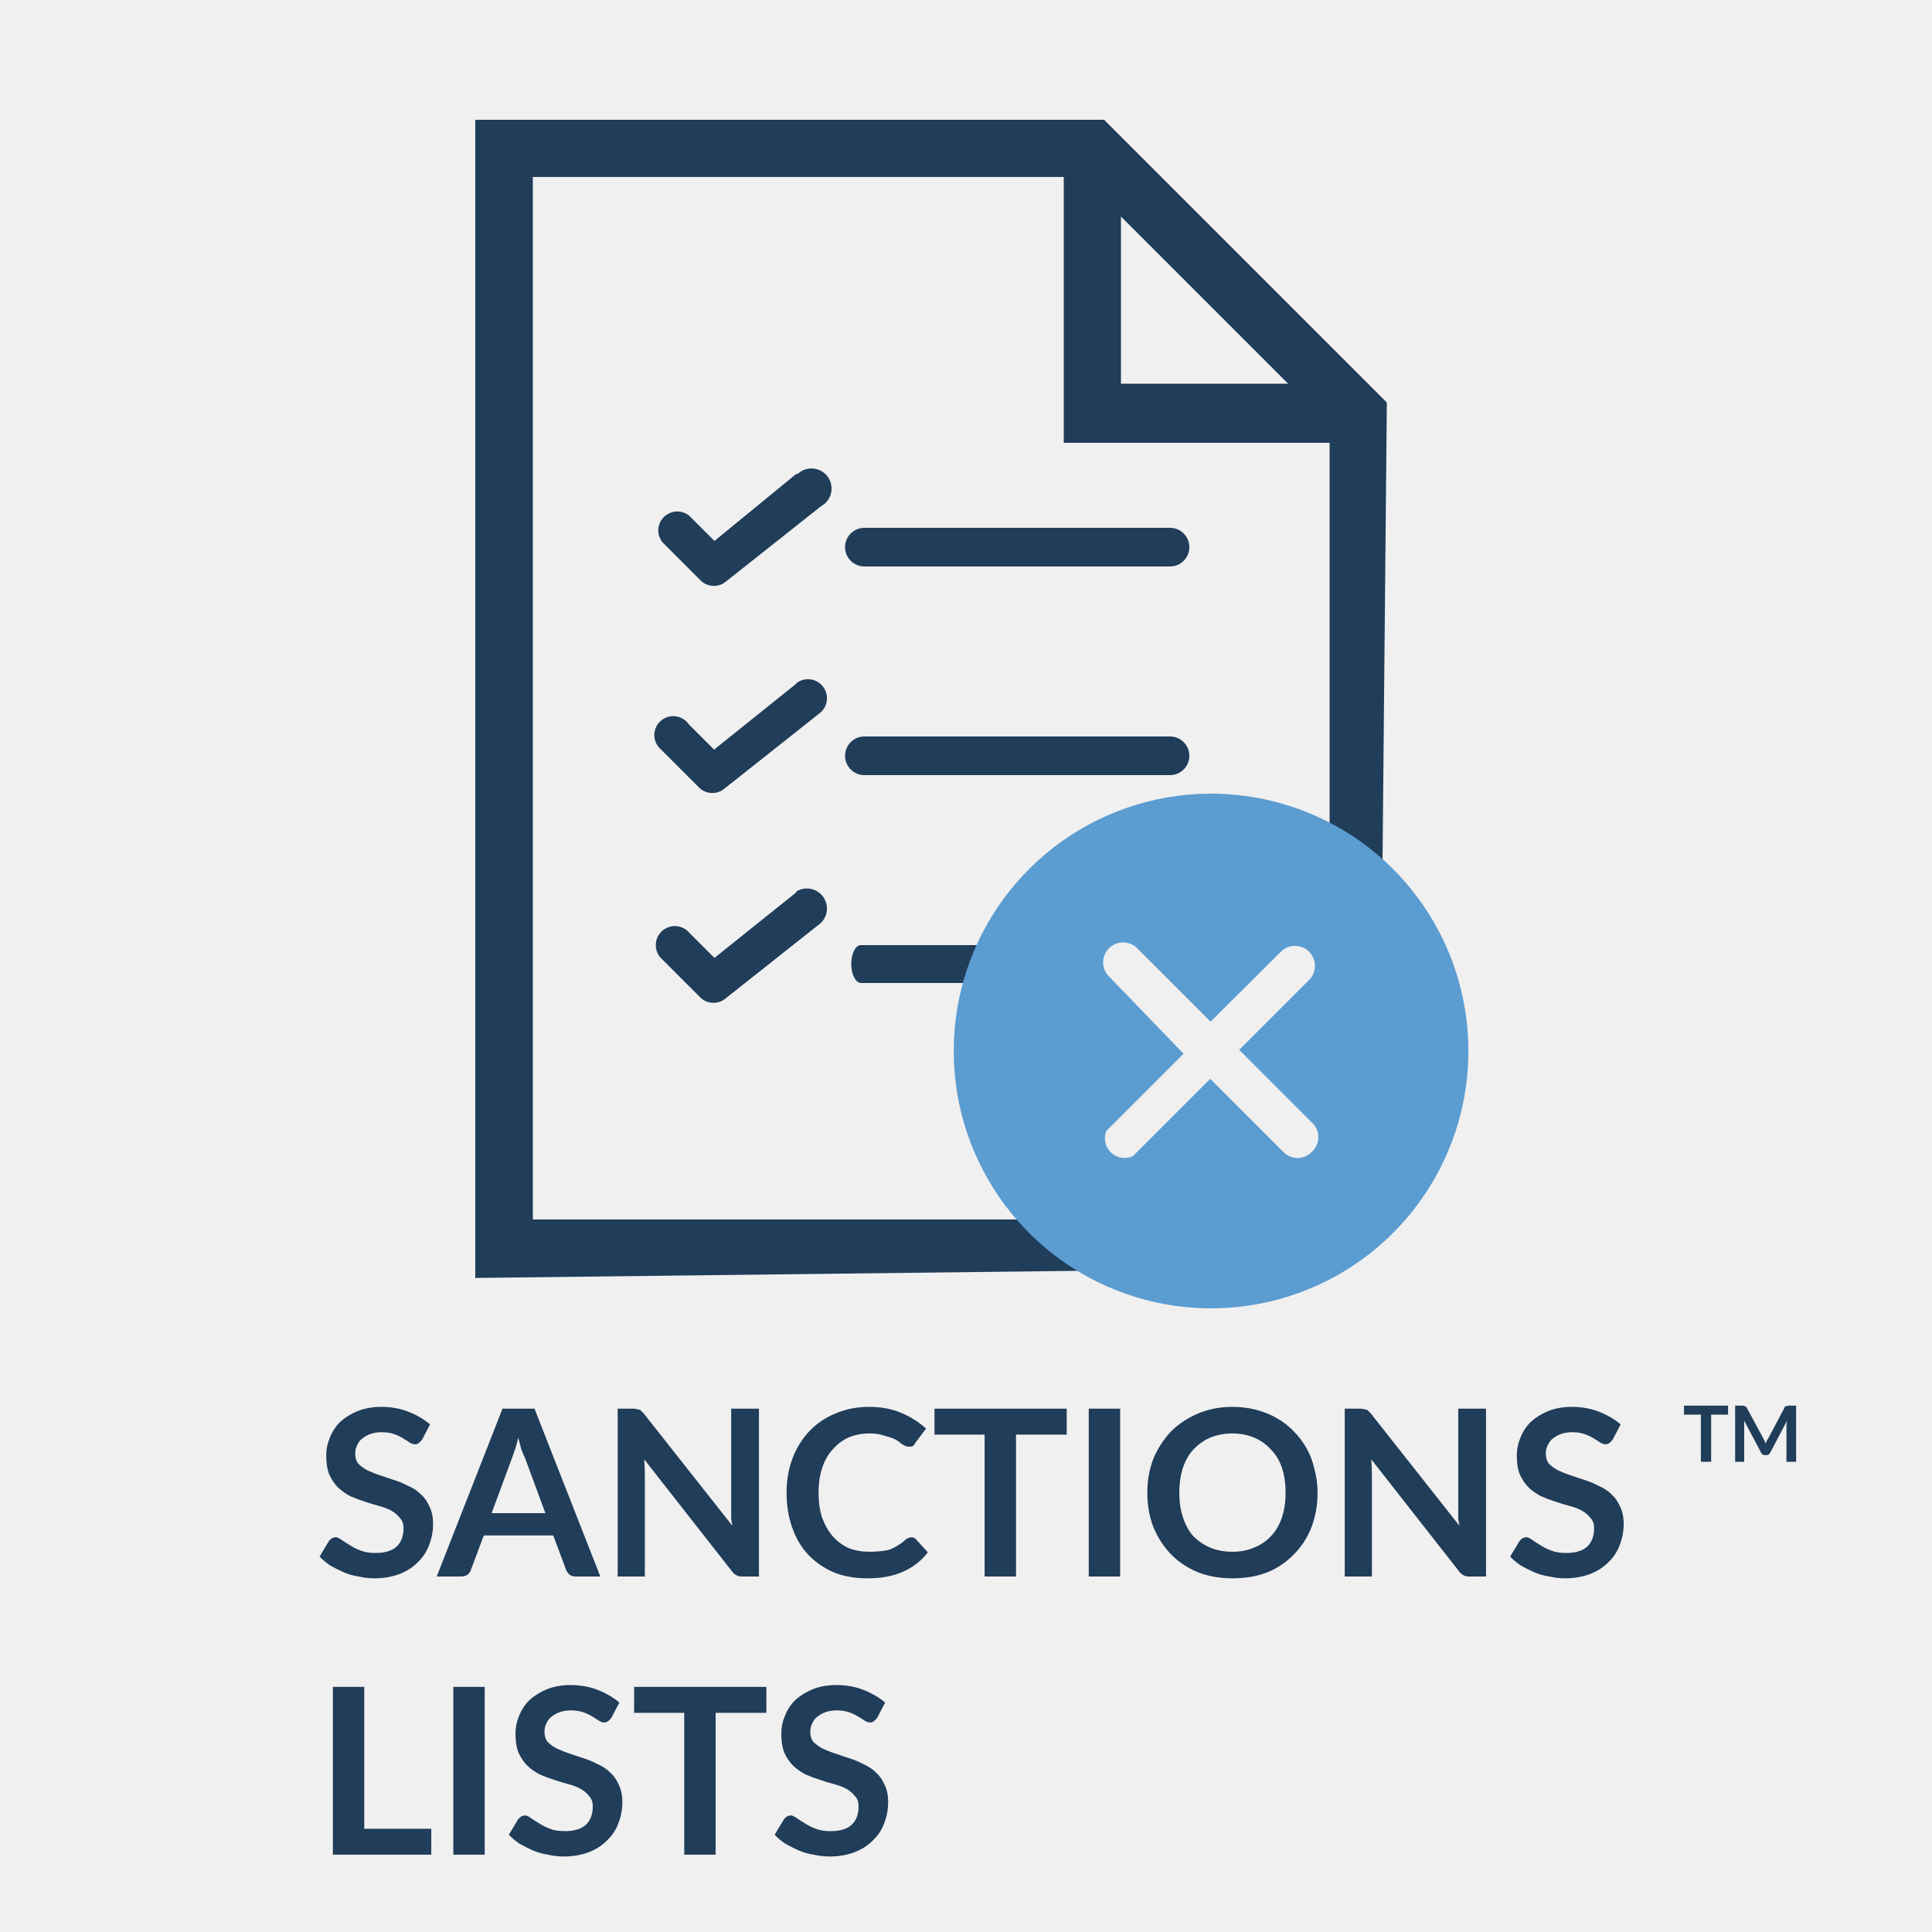
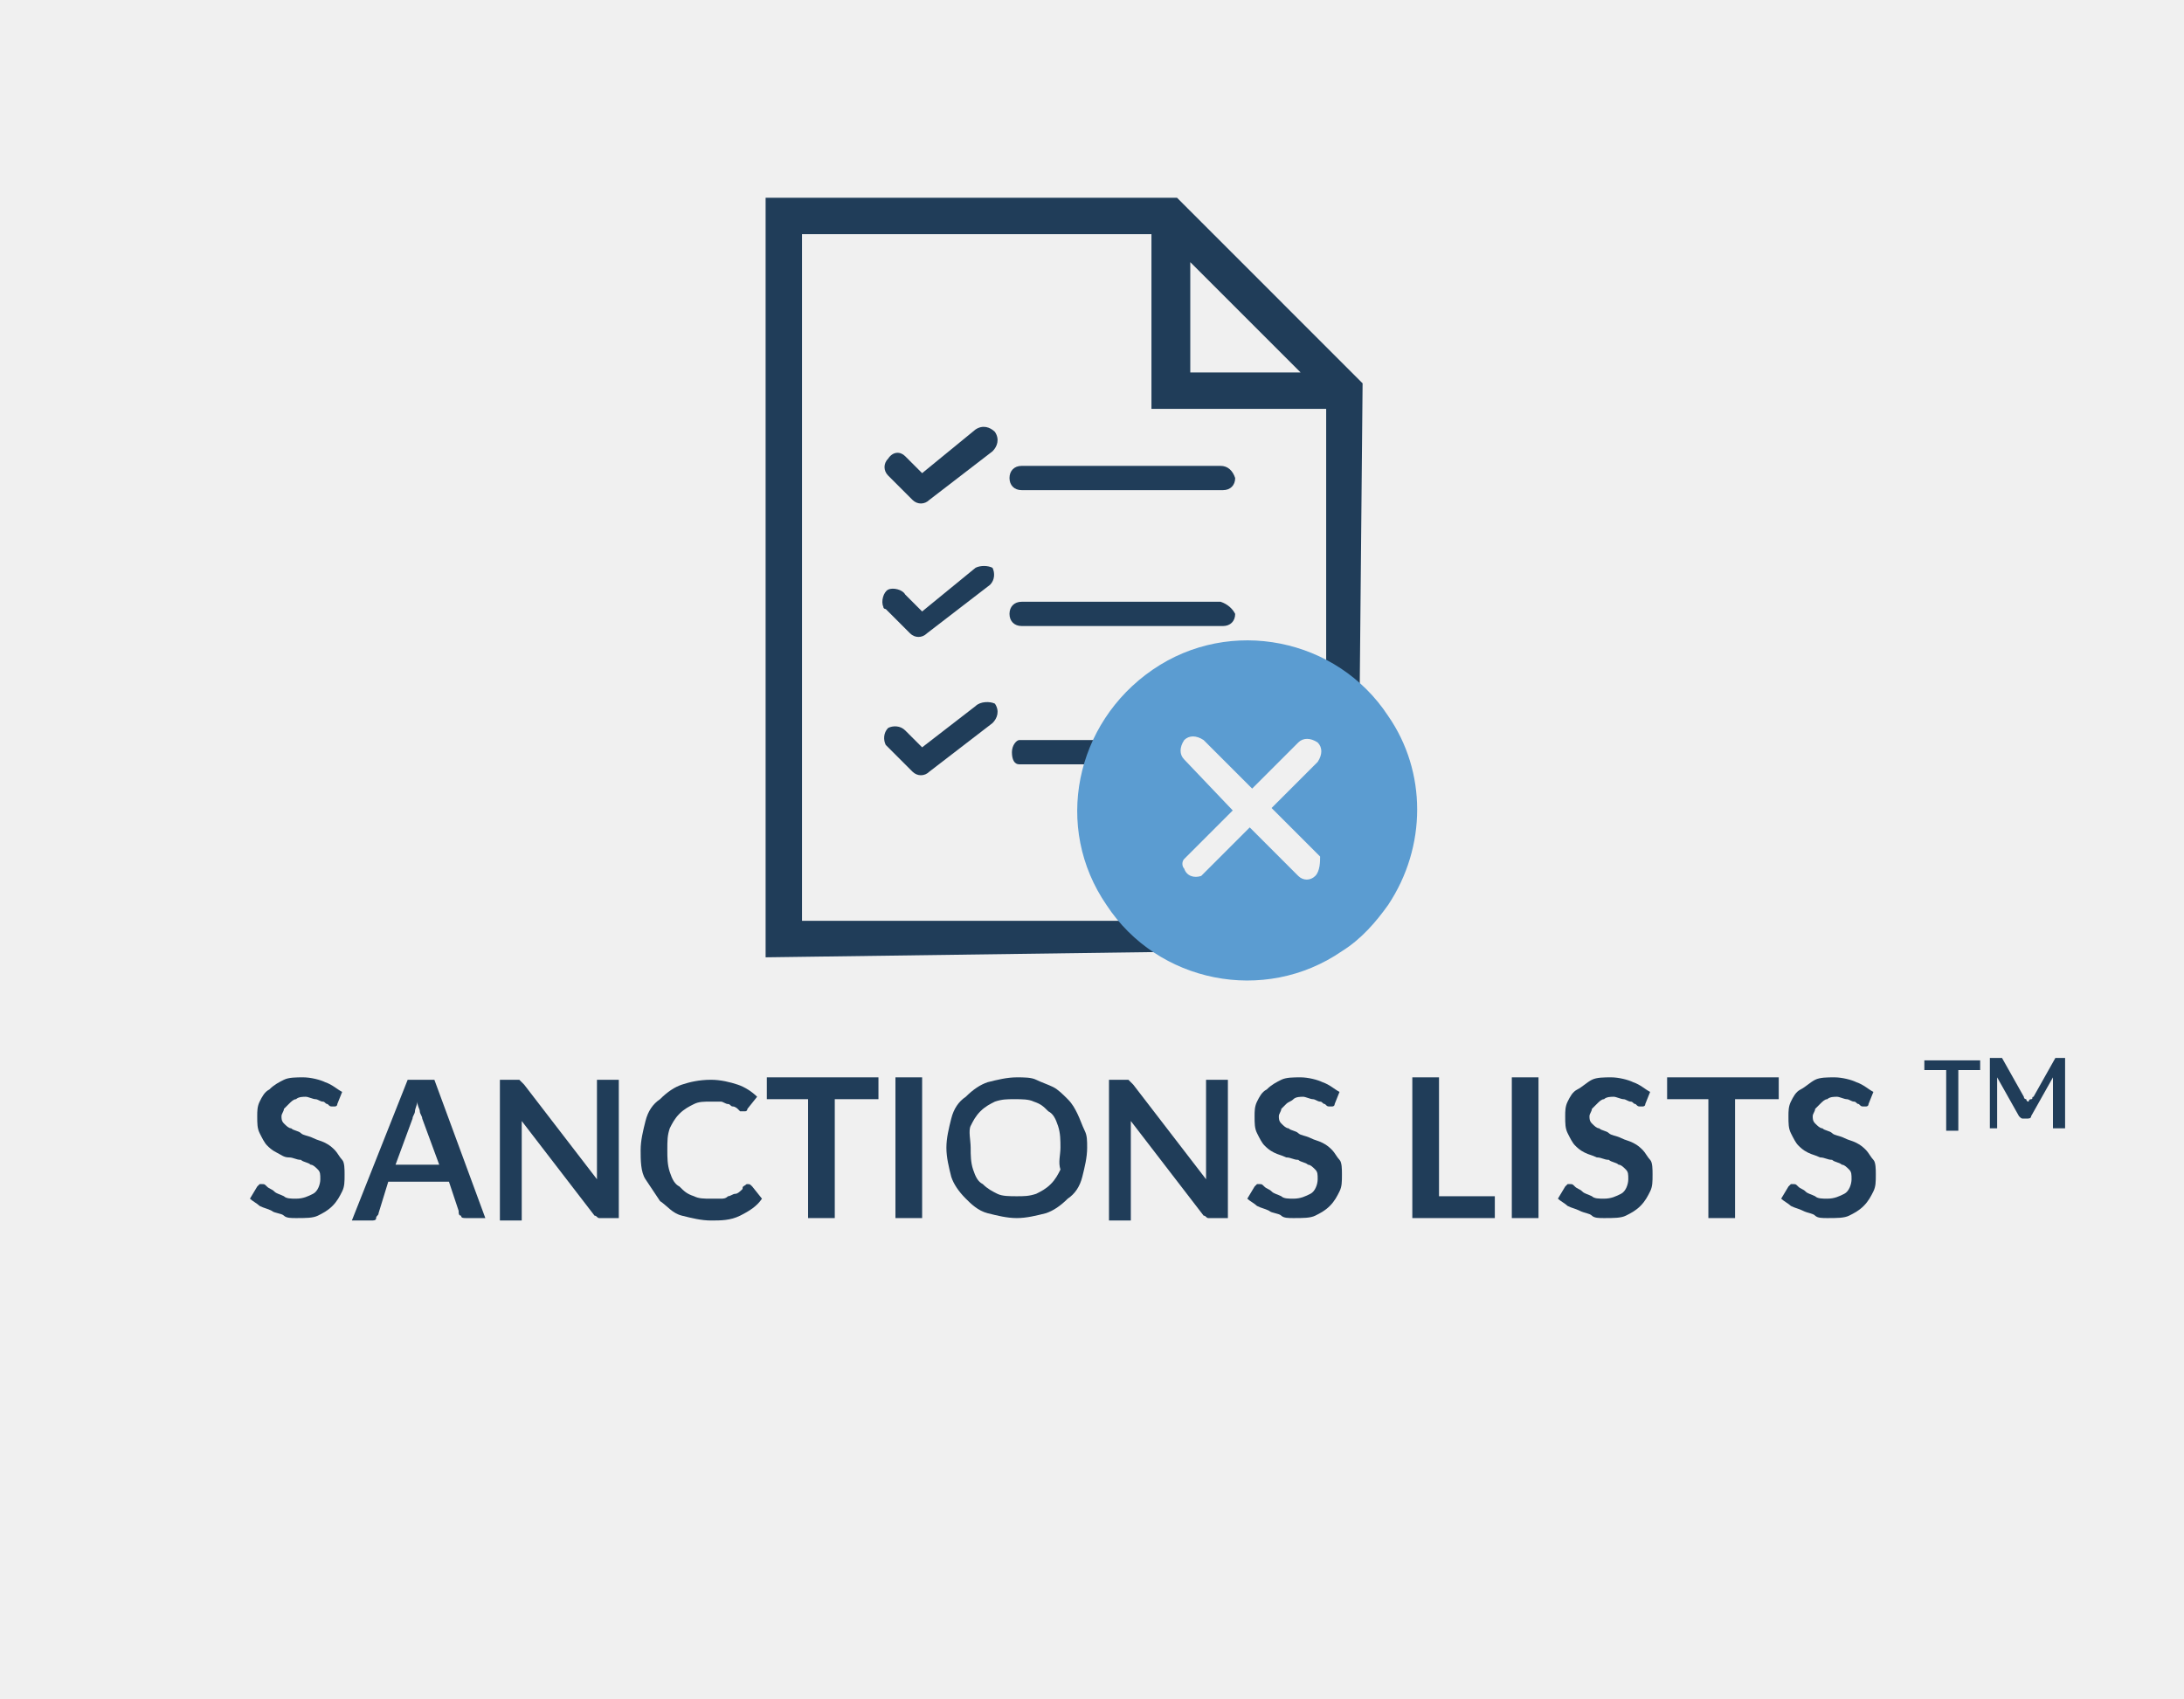
- <svg xmlns="http://www.w3.org/2000/svg" id="Calque_1" data-name="Calque 1" viewBox="0 0 50 50">
-   <defs>
-     <style>.cls-1,.cls-3{font-size:2px;}.cls-1{fill:#fff;}.cls-1,.cls-2,.cls-3{font-family:Lato-Bold, Lato;font-weight:700;}.cls-2{font-size:6px;}.cls-2,.cls-3,.cls-4,.cls-5{fill:#203d59;}.cls-4{stroke:#203d59;stroke-miterlimit:10;stroke-width:0.5px;}.cls-6{fill:#5b9cd1;}</style>
-   </defs>
-   <text class="cls-1" transform="translate(-4.37 37.34)">
-     <tspan xml:space="preserve">       </tspan>
-   </text>
-   <text class="cls-2" transform="translate(8.13 40.8)">SANCTIONS <tspan x="0" y="7.2">LISTS</tspan>
-   </text>
-   <text class="cls-3" transform="translate(43.55 37.83)">TM</text>
-   <path class="cls-4" d="M28.47,3.35H12.55V32.82l21.14-.25a1.77,1.77,0,0,0,1.76-1.76l.19-20.29ZM28.76,5l5.18,5.18H28.76Zm5.9,26.81H13.54V4.33H27.78v6.88h6.88Z" />
-   <path class="cls-5" d="M30.23,13.66H22.37a.49.49,0,0,0,0,1h7.91a.49.49,0,0,0,0-1Z" />
-   <path class="cls-5" d="M20.6,12.27,18.49,14l-.65-.65a.49.49,0,0,0-.69.69l1,1a.49.49,0,0,0,.65,0l2.45-1.94a.52.52,0,1,0-.6-.84Z" />
-   <path class="cls-5" d="M30.23,19.06H22.37a.49.49,0,0,0,0,1h7.91a.49.49,0,0,0,0-1Z" />
-   <path class="cls-5" d="M20.6,17.7l-2.12,1.7-.65-.65a.49.49,0,1,0-.72.65l1,1a.49.49,0,0,0,.65,0l2.45-1.94a.49.49,0,0,0-.6-.78Z" />
-   <path class="cls-5" d="M26.43,24.46H22.28c-.14,0-.25.22-.25.49s.12.49.25.49h4.14c.14,0,.25-.22.25-.49S26.57,24.46,26.43,24.46Z" />
-   <path class="cls-5" d="M20.6,23.1l-2.11,1.69-.65-.65a.49.49,0,0,0-.75.64l.05.05,1,1a.49.49,0,0,0,.65,0l2.45-1.94a.52.52,0,0,0-.63-.82Z" />
-   <path class="cls-6" d="M36.88,23.5a6.66,6.66,0,1,0,0,7.4A6.66,6.66,0,0,0,36.88,23.5Zm-2.94,6.32a.51.51,0,0,1-.72,0h0l-1.9-1.9-2,2a.51.51,0,0,1-.69-.65l2-2-1.93-2a.51.51,0,1,1,.73-.73l1.9,1.9,1.82-1.81a.51.51,0,0,1,.73.73l-1.81,1.81,1.9,1.9a.51.51,0,0,1,0,.72Z" />
+ <svg xmlns="http://www.w3.org/2000/svg" version="1.1" id="Calque_1" x="0px" y="0px" viewBox="0 0 90 70" style="enable-background:new 0 0 90 70;" xml:space="preserve">
+   <style type="text/css">
+ 	.st0{fill:none;}
+ 	.st1{enable-background:new    ;}
+ 	.st2{fill:#203D59;}
+ 	.st3{fill:#203D59;stroke:#203D59;stroke-width:0.5;stroke-miterlimit:10;}
+ 	.st4{fill:#5B9CD1;}
+ </style>
+   <rect x="9.7" y="44.3" class="st0" width="67.8" height="7" />
+   <g class="st1">
+     <path class="st2" d="M13.9,45.5c0,0.1-0.1,0.1-0.1,0.1s-0.1,0-0.1,0c-0.1,0-0.1,0-0.2-0.1c-0.1,0-0.1-0.1-0.2-0.1   c-0.1,0-0.2-0.1-0.3-0.1c-0.1,0-0.3-0.1-0.4-0.1c-0.1,0-0.3,0-0.4,0.1c-0.1,0-0.2,0.1-0.3,0.2c-0.1,0.1-0.1,0.1-0.2,0.2   c0,0.1-0.1,0.2-0.1,0.3c0,0.1,0,0.2,0.1,0.3c0.1,0.1,0.2,0.2,0.3,0.2c0.1,0.1,0.3,0.1,0.4,0.2s0.3,0.1,0.5,0.2   c0.2,0.1,0.3,0.1,0.5,0.2s0.3,0.2,0.4,0.3c0.1,0.1,0.2,0.3,0.3,0.4s0.1,0.4,0.1,0.6c0,0.3,0,0.5-0.1,0.7c-0.1,0.2-0.2,0.4-0.4,0.6   c-0.2,0.2-0.4,0.3-0.6,0.4s-0.5,0.1-0.9,0.1c-0.2,0-0.4,0-0.5-0.1s-0.4-0.1-0.5-0.2c-0.2-0.1-0.3-0.1-0.5-0.2   c-0.1-0.1-0.3-0.2-0.4-0.3l0.3-0.5c0,0,0.1-0.1,0.1-0.1s0.1,0,0.1,0c0.1,0,0.1,0,0.2,0.1c0.1,0.1,0.2,0.1,0.3,0.2   c0.1,0.1,0.2,0.1,0.4,0.2c0.1,0.1,0.3,0.1,0.5,0.1c0.3,0,0.5-0.1,0.7-0.2s0.3-0.4,0.3-0.6c0-0.2,0-0.3-0.1-0.4   c-0.1-0.1-0.2-0.2-0.3-0.2c-0.1-0.1-0.3-0.1-0.4-0.2c-0.2,0-0.3-0.1-0.5-0.1s-0.3-0.1-0.5-0.2c-0.2-0.1-0.3-0.2-0.4-0.3   s-0.2-0.3-0.3-0.5c-0.1-0.2-0.1-0.4-0.1-0.7c0-0.2,0-0.4,0.1-0.6s0.2-0.4,0.4-0.5c0.2-0.2,0.4-0.3,0.6-0.4c0.2-0.1,0.5-0.1,0.8-0.1   c0.3,0,0.7,0.1,0.9,0.2c0.3,0.1,0.5,0.3,0.7,0.4L13.9,45.5z" />
+     <path class="st2" d="M20,50.2h-0.8c-0.1,0-0.2,0-0.2-0.1c-0.1,0-0.1-0.1-0.1-0.2l-0.4-1.2H16L15.6,50c0,0.1-0.1,0.1-0.1,0.2   s-0.1,0.1-0.2,0.1h-0.8l2.3-5.8h1.1L20,50.2z M18.1,48l-0.7-1.9c0-0.1-0.1-0.2-0.1-0.3c0-0.1-0.1-0.2-0.1-0.4   c0,0.1-0.1,0.3-0.1,0.4c0,0.1-0.1,0.2-0.1,0.3L16.3,48H18.1z" />
+     <path class="st2" d="M25.5,44.4v5.8h-0.6c-0.1,0-0.2,0-0.2,0c-0.1,0-0.1-0.1-0.2-0.1l-3-3.9c0,0.2,0,0.3,0,0.5v3.6h-0.9v-5.8h0.6   c0,0,0.1,0,0.1,0c0,0,0.1,0,0.1,0s0,0,0.1,0.1c0,0,0.1,0.1,0.1,0.1l3,3.9c0-0.1,0-0.2,0-0.3c0-0.1,0-0.2,0-0.3v-3.5H25.5z" />
+     <path class="st2" d="M30.8,48.8c0.1,0,0.1,0,0.2,0.1l0.4,0.5c-0.2,0.3-0.5,0.5-0.9,0.7s-0.8,0.2-1.2,0.2c-0.4,0-0.8-0.1-1.2-0.2   s-0.6-0.4-0.9-0.6c-0.2-0.3-0.4-0.6-0.6-0.9s-0.2-0.8-0.2-1.2c0-0.4,0.1-0.8,0.2-1.2s0.3-0.7,0.6-0.9c0.3-0.3,0.6-0.5,0.9-0.6   c0.3-0.1,0.7-0.2,1.2-0.2c0.4,0,0.8,0.1,1.1,0.2s0.6,0.3,0.8,0.5l-0.4,0.5c0,0,0,0.1-0.1,0.1c0,0-0.1,0-0.1,0c0,0-0.1,0-0.1,0   s-0.1-0.1-0.1-0.1s-0.1-0.1-0.2-0.1c-0.1,0-0.1-0.1-0.2-0.1c-0.1,0-0.2-0.1-0.3-0.1c-0.1,0-0.2,0-0.4,0c-0.3,0-0.5,0-0.7,0.1   c-0.2,0.1-0.4,0.2-0.6,0.4c-0.2,0.2-0.3,0.4-0.4,0.6c-0.1,0.3-0.1,0.5-0.1,0.9c0,0.3,0,0.6,0.1,0.9c0.1,0.3,0.2,0.5,0.4,0.6   c0.2,0.2,0.3,0.3,0.6,0.4c0.2,0.1,0.4,0.1,0.7,0.1c0.1,0,0.3,0,0.4,0s0.2,0,0.3-0.1c0.1,0,0.2-0.1,0.3-0.1s0.2-0.1,0.3-0.2   C30.6,48.9,30.6,48.9,30.8,48.8C30.7,48.9,30.7,48.8,30.8,48.8z" />
+     <path class="st2" d="M36.1,45.3h-1.7v4.9h-1.1v-4.9h-1.7v-0.9h4.6V45.3z" />
+     <path class="st2" d="M38,50.2h-1.1v-5.8H38V50.2z" />
+     <path class="st2" d="M44.8,47.3c0,0.4-0.1,0.8-0.2,1.2c-0.1,0.4-0.3,0.7-0.6,0.9c-0.3,0.3-0.6,0.5-0.9,0.6   c-0.4,0.1-0.8,0.2-1.2,0.2c-0.4,0-0.8-0.1-1.2-0.2c-0.4-0.1-0.7-0.4-0.9-0.6c-0.3-0.3-0.5-0.6-0.6-0.9c-0.1-0.4-0.2-0.8-0.2-1.2   c0-0.4,0.1-0.8,0.2-1.2c0.1-0.4,0.3-0.7,0.6-0.9c0.3-0.3,0.6-0.5,0.9-0.6c0.4-0.1,0.8-0.2,1.2-0.2c0.3,0,0.6,0,0.8,0.1   s0.5,0.2,0.7,0.3s0.4,0.3,0.6,0.5c0.2,0.2,0.3,0.4,0.4,0.6s0.2,0.5,0.3,0.7S44.8,47,44.8,47.3z M43.7,47.3c0-0.3,0-0.6-0.1-0.9   c-0.1-0.3-0.2-0.5-0.4-0.6c-0.2-0.2-0.3-0.3-0.6-0.4c-0.2-0.1-0.5-0.1-0.8-0.1s-0.5,0-0.8,0.1c-0.2,0.1-0.4,0.2-0.6,0.4   c-0.2,0.2-0.3,0.4-0.4,0.6S40,47,40,47.3s0,0.6,0.1,0.9s0.2,0.5,0.4,0.6c0.2,0.2,0.4,0.3,0.6,0.4c0.2,0.1,0.5,0.1,0.8,0.1   s0.5,0,0.8-0.1c0.2-0.1,0.4-0.2,0.6-0.4c0.2-0.2,0.3-0.4,0.4-0.6C43.6,47.9,43.7,47.6,43.7,47.3z" />
+     <path class="st2" d="M50.6,44.4v5.8H50c-0.1,0-0.2,0-0.2,0c-0.1,0-0.1-0.1-0.2-0.1l-3-3.9c0,0.2,0,0.3,0,0.5v3.6h-0.9v-5.8h0.6   c0,0,0.1,0,0.1,0s0.1,0,0.1,0s0,0,0.1,0.1s0.1,0.1,0.1,0.1l3,3.9c0-0.1,0-0.2,0-0.3c0-0.1,0-0.2,0-0.3v-3.5H50.6z" />
+     <path class="st2" d="M55,45.5c0,0.1-0.1,0.1-0.1,0.1s-0.1,0-0.1,0c-0.1,0-0.1,0-0.2-0.1c-0.1,0-0.1-0.1-0.2-0.1   c-0.1,0-0.2-0.1-0.3-0.1c-0.1,0-0.3-0.1-0.4-0.1c-0.1,0-0.3,0-0.4,0.1s-0.2,0.1-0.3,0.2c-0.1,0.1-0.1,0.1-0.2,0.2   c0,0.1-0.1,0.2-0.1,0.3c0,0.1,0,0.2,0.1,0.3c0.1,0.1,0.2,0.2,0.3,0.2c0.1,0.1,0.3,0.1,0.4,0.2s0.3,0.1,0.5,0.2s0.3,0.1,0.5,0.2   s0.3,0.2,0.4,0.3c0.1,0.1,0.2,0.3,0.3,0.4s0.1,0.4,0.1,0.6c0,0.3,0,0.5-0.1,0.7c-0.1,0.2-0.2,0.4-0.4,0.6c-0.2,0.2-0.4,0.3-0.6,0.4   s-0.5,0.1-0.9,0.1c-0.2,0-0.4,0-0.5-0.1s-0.4-0.1-0.5-0.2c-0.2-0.1-0.3-0.1-0.5-0.2c-0.1-0.1-0.3-0.2-0.4-0.3l0.3-0.5   c0,0,0.1-0.1,0.1-0.1c0,0,0.1,0,0.1,0c0.1,0,0.1,0,0.2,0.1c0.1,0.1,0.2,0.1,0.3,0.2c0.1,0.1,0.2,0.1,0.4,0.2   c0.1,0.1,0.3,0.1,0.5,0.1c0.3,0,0.5-0.1,0.7-0.2s0.3-0.4,0.3-0.6c0-0.2,0-0.3-0.1-0.4c-0.1-0.1-0.2-0.2-0.3-0.2   c-0.1-0.1-0.3-0.1-0.4-0.2c-0.2,0-0.3-0.1-0.5-0.1c-0.2-0.1-0.3-0.1-0.5-0.2c-0.2-0.1-0.3-0.2-0.4-0.3c-0.1-0.1-0.2-0.3-0.3-0.5   c-0.1-0.2-0.1-0.4-0.1-0.7c0-0.2,0-0.4,0.1-0.6s0.2-0.4,0.4-0.5c0.2-0.2,0.4-0.3,0.6-0.4s0.5-0.1,0.8-0.1c0.3,0,0.7,0.1,0.9,0.2   c0.3,0.1,0.5,0.3,0.7,0.4L55,45.5z" />
+     <path class="st2" d="M61.6,49.3v0.9h-3.4v-5.8h1.1v4.9H61.6z" />
+     <path class="st2" d="M63.4,50.2h-1.1v-5.8h1.1V50.2z" />
+     <path class="st2" d="M67.8,45.5c0,0.1-0.1,0.1-0.1,0.1s-0.1,0-0.1,0c-0.1,0-0.1,0-0.2-0.1c-0.1,0-0.1-0.1-0.2-0.1   c-0.1,0-0.2-0.1-0.3-0.1c-0.1,0-0.3-0.1-0.4-0.1c-0.1,0-0.3,0-0.4,0.1c-0.1,0-0.2,0.1-0.3,0.2c-0.1,0.1-0.1,0.1-0.2,0.2   c0,0.1-0.1,0.2-0.1,0.3c0,0.1,0,0.2,0.1,0.3c0.1,0.1,0.2,0.2,0.3,0.2c0.1,0.1,0.3,0.1,0.4,0.2s0.3,0.1,0.5,0.2   c0.2,0.1,0.3,0.1,0.5,0.2s0.3,0.2,0.4,0.3c0.1,0.1,0.2,0.3,0.3,0.4s0.1,0.4,0.1,0.6c0,0.3,0,0.5-0.1,0.7c-0.1,0.2-0.2,0.4-0.4,0.6   c-0.2,0.2-0.4,0.3-0.6,0.4s-0.5,0.1-0.9,0.1c-0.2,0-0.4,0-0.5-0.1s-0.3-0.1-0.5-0.2c-0.2-0.1-0.3-0.1-0.5-0.2   c-0.1-0.1-0.3-0.2-0.4-0.3l0.3-0.5c0,0,0.1-0.1,0.1-0.1c0,0,0.1,0,0.1,0c0.1,0,0.1,0,0.2,0.1s0.2,0.1,0.3,0.2s0.2,0.1,0.4,0.2   c0.1,0.1,0.3,0.1,0.5,0.1c0.3,0,0.5-0.1,0.7-0.2s0.3-0.4,0.3-0.6c0-0.2,0-0.3-0.1-0.4c-0.1-0.1-0.2-0.2-0.3-0.2   c-0.1-0.1-0.3-0.1-0.4-0.2c-0.2,0-0.3-0.1-0.5-0.1c-0.2-0.1-0.3-0.1-0.5-0.2c-0.2-0.1-0.3-0.2-0.4-0.3c-0.1-0.1-0.2-0.3-0.3-0.5   c-0.1-0.2-0.1-0.4-0.1-0.7c0-0.2,0-0.4,0.1-0.6s0.2-0.4,0.4-0.5s0.4-0.3,0.6-0.4c0.2-0.1,0.5-0.1,0.8-0.1c0.3,0,0.7,0.1,0.9,0.2   c0.3,0.1,0.5,0.3,0.7,0.4L67.8,45.5z" />
+     <path class="st2" d="M73.2,45.3h-1.7v4.9h-1.1v-4.9h-1.7v-0.9h4.6V45.3z" />
+     <path class="st2" d="M77,45.5c0,0.1-0.1,0.1-0.1,0.1s-0.1,0-0.1,0c-0.1,0-0.1,0-0.2-0.1c-0.1,0-0.1-0.1-0.2-0.1   c-0.1,0-0.2-0.1-0.3-0.1c-0.1,0-0.3-0.1-0.4-0.1c-0.1,0-0.3,0-0.4,0.1c-0.1,0-0.2,0.1-0.3,0.2c-0.1,0.1-0.1,0.1-0.2,0.2   c0,0.1-0.1,0.2-0.1,0.3c0,0.1,0,0.2,0.1,0.3c0.1,0.1,0.2,0.2,0.3,0.2c0.1,0.1,0.3,0.1,0.4,0.2s0.3,0.1,0.5,0.2   c0.2,0.1,0.3,0.1,0.5,0.2s0.3,0.2,0.4,0.3c0.1,0.1,0.2,0.3,0.3,0.4s0.1,0.4,0.1,0.6c0,0.3,0,0.5-0.1,0.7c-0.1,0.2-0.2,0.4-0.4,0.6   c-0.2,0.2-0.4,0.3-0.6,0.4s-0.5,0.1-0.9,0.1c-0.2,0-0.4,0-0.5-0.1s-0.3-0.1-0.5-0.2c-0.2-0.1-0.3-0.1-0.5-0.2   c-0.1-0.1-0.3-0.2-0.4-0.3l0.3-0.5c0,0,0.1-0.1,0.1-0.1c0,0,0.1,0,0.1,0c0.1,0,0.1,0,0.2,0.1s0.2,0.1,0.3,0.2s0.2,0.1,0.4,0.2   c0.1,0.1,0.3,0.1,0.5,0.1c0.3,0,0.5-0.1,0.7-0.2s0.3-0.4,0.3-0.6c0-0.2,0-0.3-0.1-0.4c-0.1-0.1-0.2-0.2-0.3-0.2   c-0.1-0.1-0.3-0.1-0.4-0.2c-0.2,0-0.3-0.1-0.5-0.1c-0.2-0.1-0.3-0.1-0.5-0.2c-0.2-0.1-0.3-0.2-0.4-0.3c-0.1-0.1-0.2-0.3-0.3-0.5   c-0.1-0.2-0.1-0.4-0.1-0.7c0-0.2,0-0.4,0.1-0.6s0.2-0.4,0.4-0.5s0.4-0.3,0.6-0.4c0.2-0.1,0.5-0.1,0.8-0.1c0.3,0,0.7,0.1,0.9,0.2   c0.3,0.1,0.5,0.3,0.7,0.4L77,45.5z" />
+   </g>
+   <rect x="74.5" y="43.6" class="st0" width="15.6" height="4.2" />
+   <g class="st1">
+     <path class="st2" d="M81.6,44.1h-0.9v2.5h-0.5v-2.5h-0.9v-0.4h2.3V44.1z" />
+     <path class="st2" d="M85.1,43.6v2.9h-0.5v-1.9c0-0.1,0-0.2,0-0.2l-0.9,1.6c0,0.1-0.1,0.1-0.2,0.1h-0.1c-0.1,0-0.1,0-0.2-0.1   l-0.9-1.6c0,0,0,0.1,0,0.1c0,0,0,0.1,0,0.1v1.9H82v-2.9h0.4c0,0,0,0,0.1,0c0,0,0,0,0,0c0,0,0,0,0,0c0,0,0,0,0,0l0.9,1.6   c0,0,0,0.1,0.1,0.1c0,0,0,0.1,0.1,0.1c0,0,0-0.1,0.1-0.1s0-0.1,0.1-0.1l0.9-1.6c0,0,0,0,0,0c0,0,0,0,0,0c0,0,0,0,0,0c0,0,0,0,0.1,0   H85.1z" />
+   </g>
+   <g>
+     <path class="st3" d="M48.4,8.4H31.8v30.8l22.1-0.3c1,0,1.8-0.8,1.8-1.8l0.2-21.2L48.4,8.4z M48.8,10.2l5.4,5.4h-5.4V10.2z    M54.9,38.2H32.8V9.4h14.9v7.2h7.2C54.9,16.6,54.9,38.2,54.9,38.2z" />
+     <path class="st2" d="M50.3,19.2h-8.2c-0.3,0-0.5,0.2-0.5,0.5s0.2,0.5,0.5,0.5c0,0,0,0,0.1,0h8.2c0.3,0,0.5-0.2,0.5-0.5   C50.8,19.4,50.6,19.2,50.3,19.2L50.3,19.2z" />
+     <path class="st2" d="M40.2,17.7L38,19.5l-0.7-0.7c-0.2-0.2-0.5-0.2-0.7,0.1c-0.2,0.2-0.2,0.5,0,0.7l1,1c0.2,0.2,0.5,0.2,0.7,0   l2.6-2c0.2-0.2,0.3-0.5,0.1-0.8C40.8,17.6,40.5,17.5,40.2,17.7L40.2,17.7z" />
+     <path class="st2" d="M50.3,24.8h-8.2c-0.3,0-0.5,0.2-0.5,0.5s0.2,0.5,0.5,0.5c0,0,0,0,0.1,0h8.2c0.3,0,0.5-0.2,0.5-0.5   C50.8,25.1,50.6,24.9,50.3,24.8L50.3,24.8z" />
+     <path class="st2" d="M40.2,23.4L38,25.2l-0.7-0.7c-0.1-0.2-0.5-0.3-0.7-0.2s-0.3,0.5-0.2,0.7c0,0.1,0.1,0.1,0.1,0.1l1,1   c0.2,0.2,0.5,0.2,0.7,0l2.6-2c0.2-0.2,0.2-0.5,0.1-0.7C40.7,23.3,40.4,23.3,40.2,23.4L40.2,23.4z" />
+     <path class="st2" d="M46.3,30.5H42c-0.1,0-0.3,0.2-0.3,0.5s0.1,0.5,0.3,0.5h4.3c0.1,0,0.3-0.2,0.3-0.5S46.5,30.5,46.3,30.5z" />
+     <path class="st2" d="M40.2,29.1L38,30.8l-0.7-0.7c-0.2-0.2-0.5-0.2-0.7-0.1c-0.2,0.2-0.2,0.5-0.1,0.7c0,0,0,0,0.1,0.1l1,1   c0.2,0.2,0.5,0.2,0.7,0l2.6-2c0.2-0.2,0.3-0.5,0.1-0.8C40.8,28.9,40.4,28.9,40.2,29.1L40.2,29.1z" />
+     <path class="st4" d="M57.2,29.5c-2.1-3.2-6.5-4.1-9.7-1.9s-4.1,6.5-1.9,9.7c2.1,3.2,6.5,4.1,9.7,1.9c0.8-0.5,1.4-1.2,1.9-1.9   C58.8,34.9,58.8,31.8,57.2,29.5z M54.2,36.1c-0.2,0.2-0.5,0.2-0.7,0l0,0l0,0l0,0l-2-2l-2,2c-0.3,0.1-0.6,0-0.7-0.3   c-0.1-0.1-0.1-0.3,0-0.4l2-2l-2-2.1c-0.2-0.2-0.2-0.5,0-0.8c0.2-0.2,0.5-0.2,0.8,0l2,2l1.9-1.9c0.2-0.2,0.5-0.2,0.8,0   c0.2,0.2,0.2,0.5,0,0.8l-1.9,1.9l2,2C54.4,35.5,54.4,35.9,54.2,36.1L54.2,36.1z" />
+   </g>
</svg>
